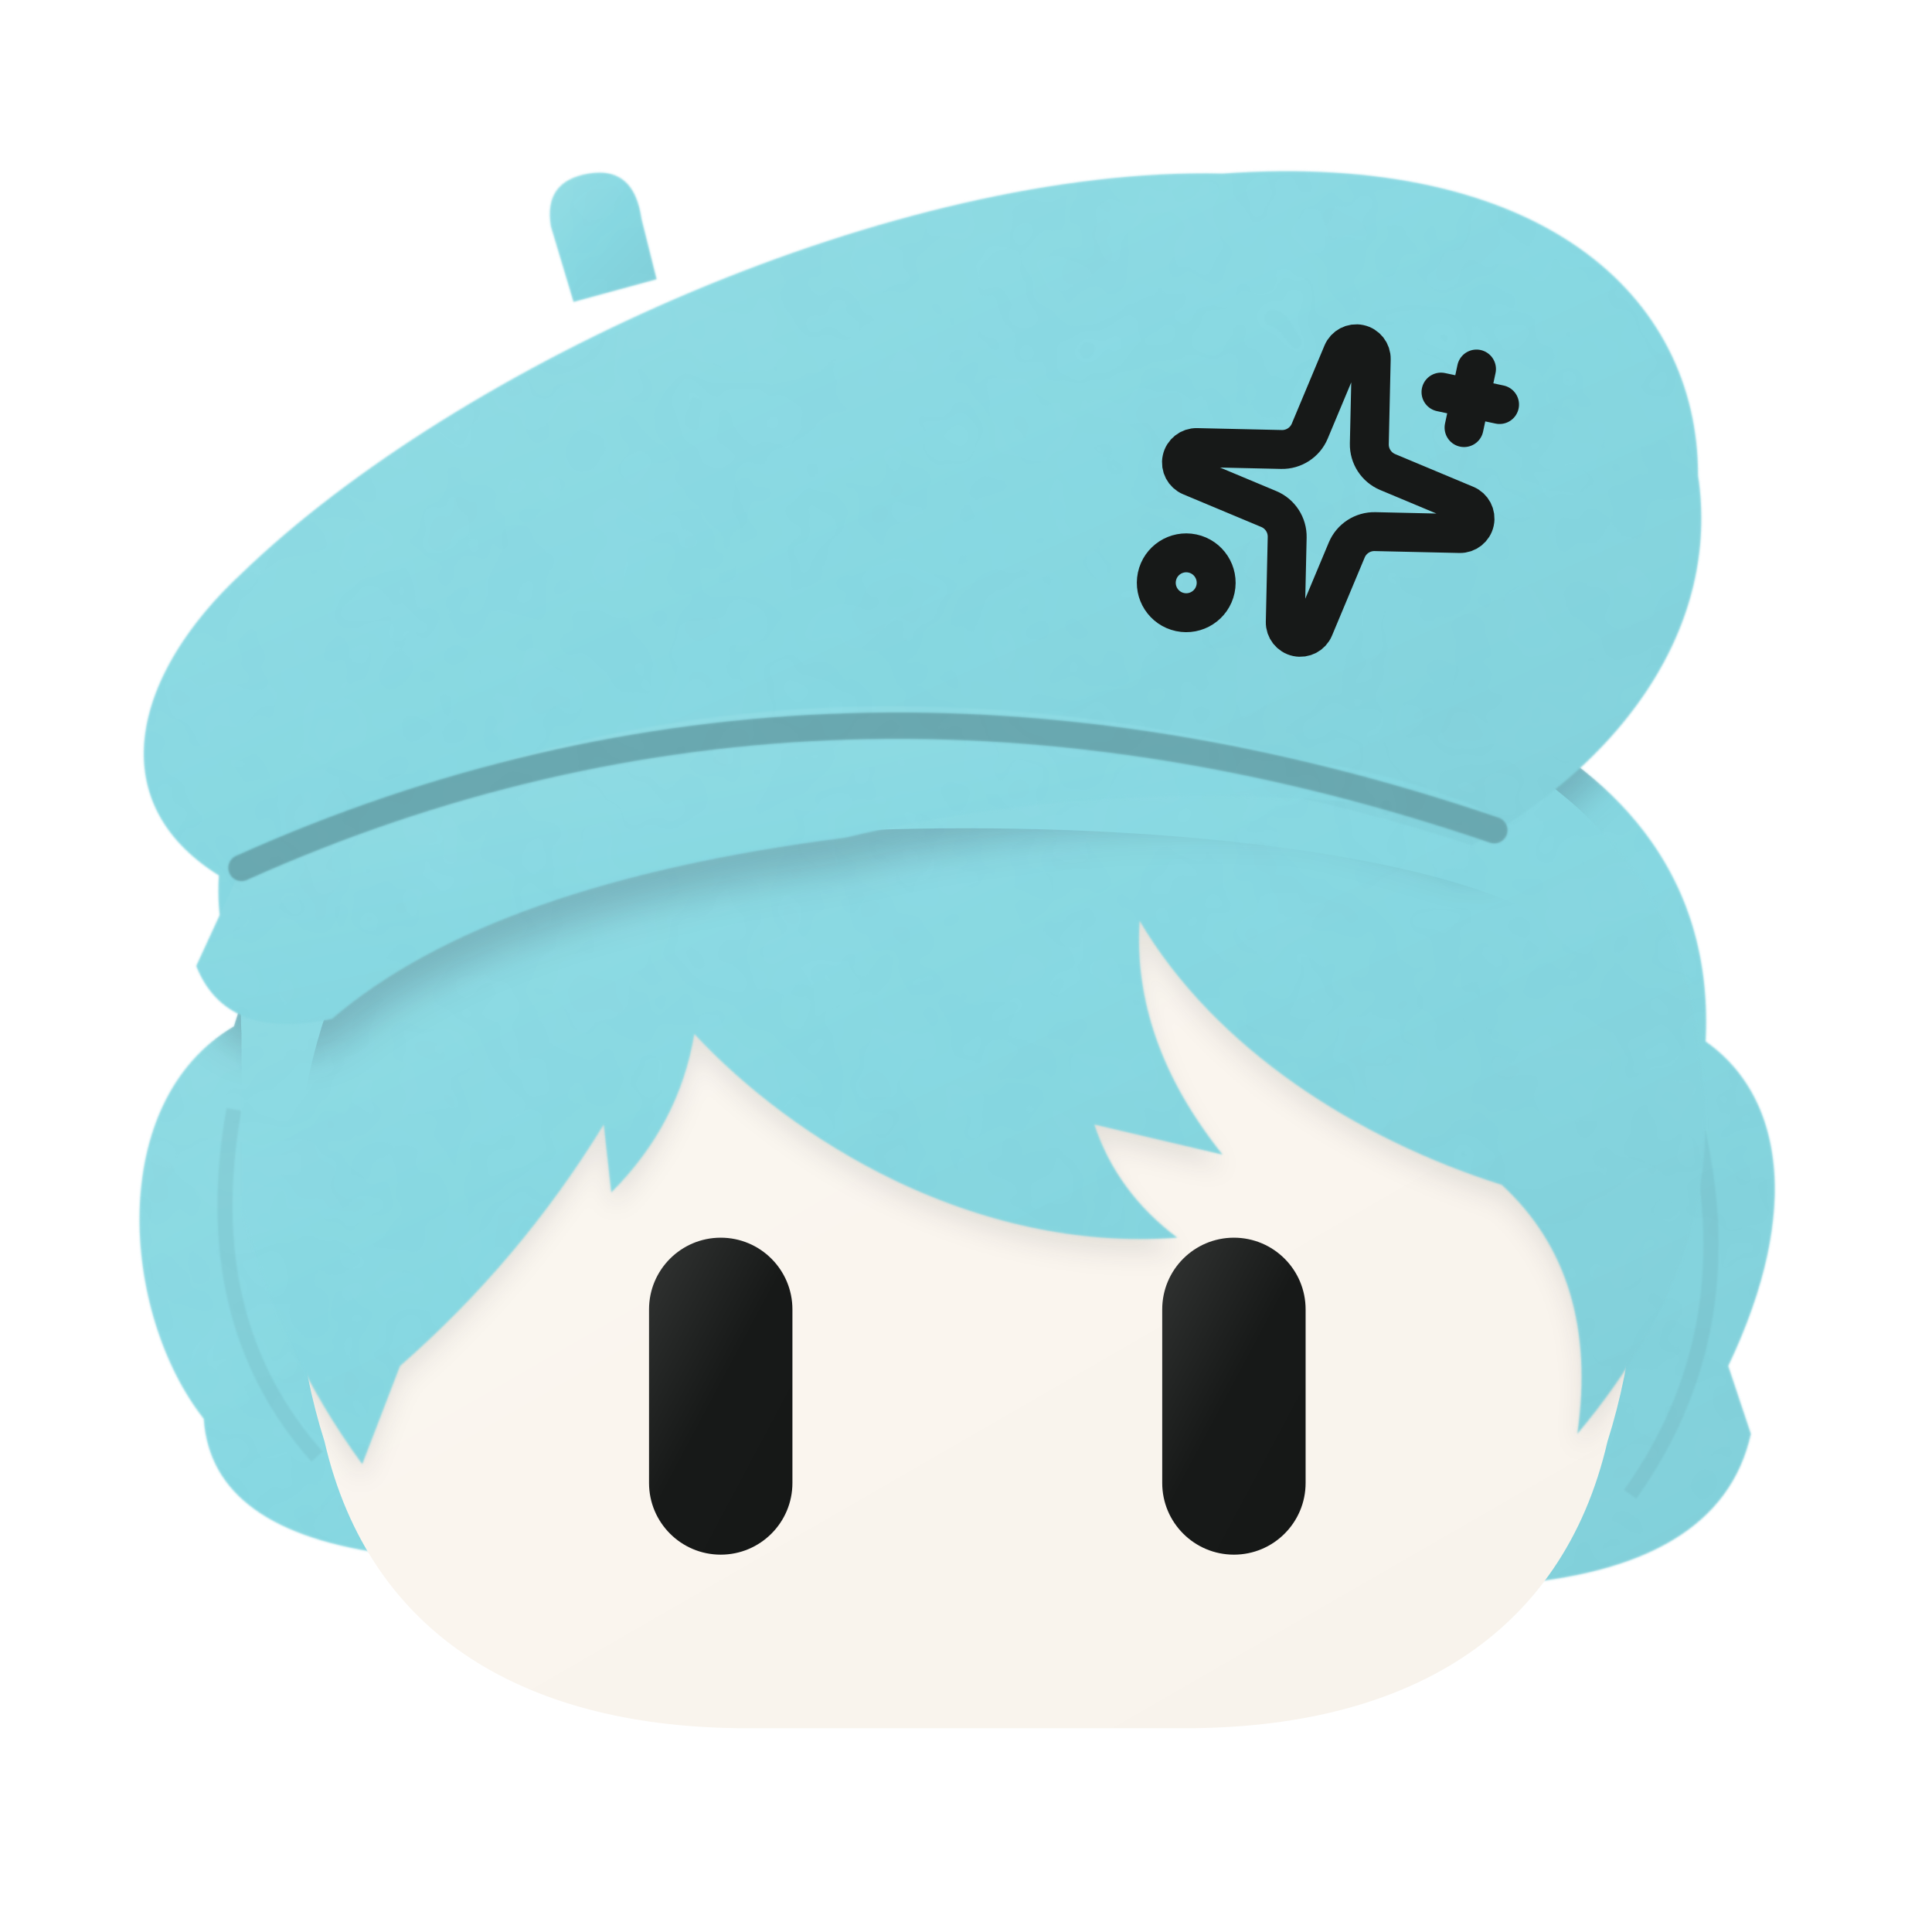
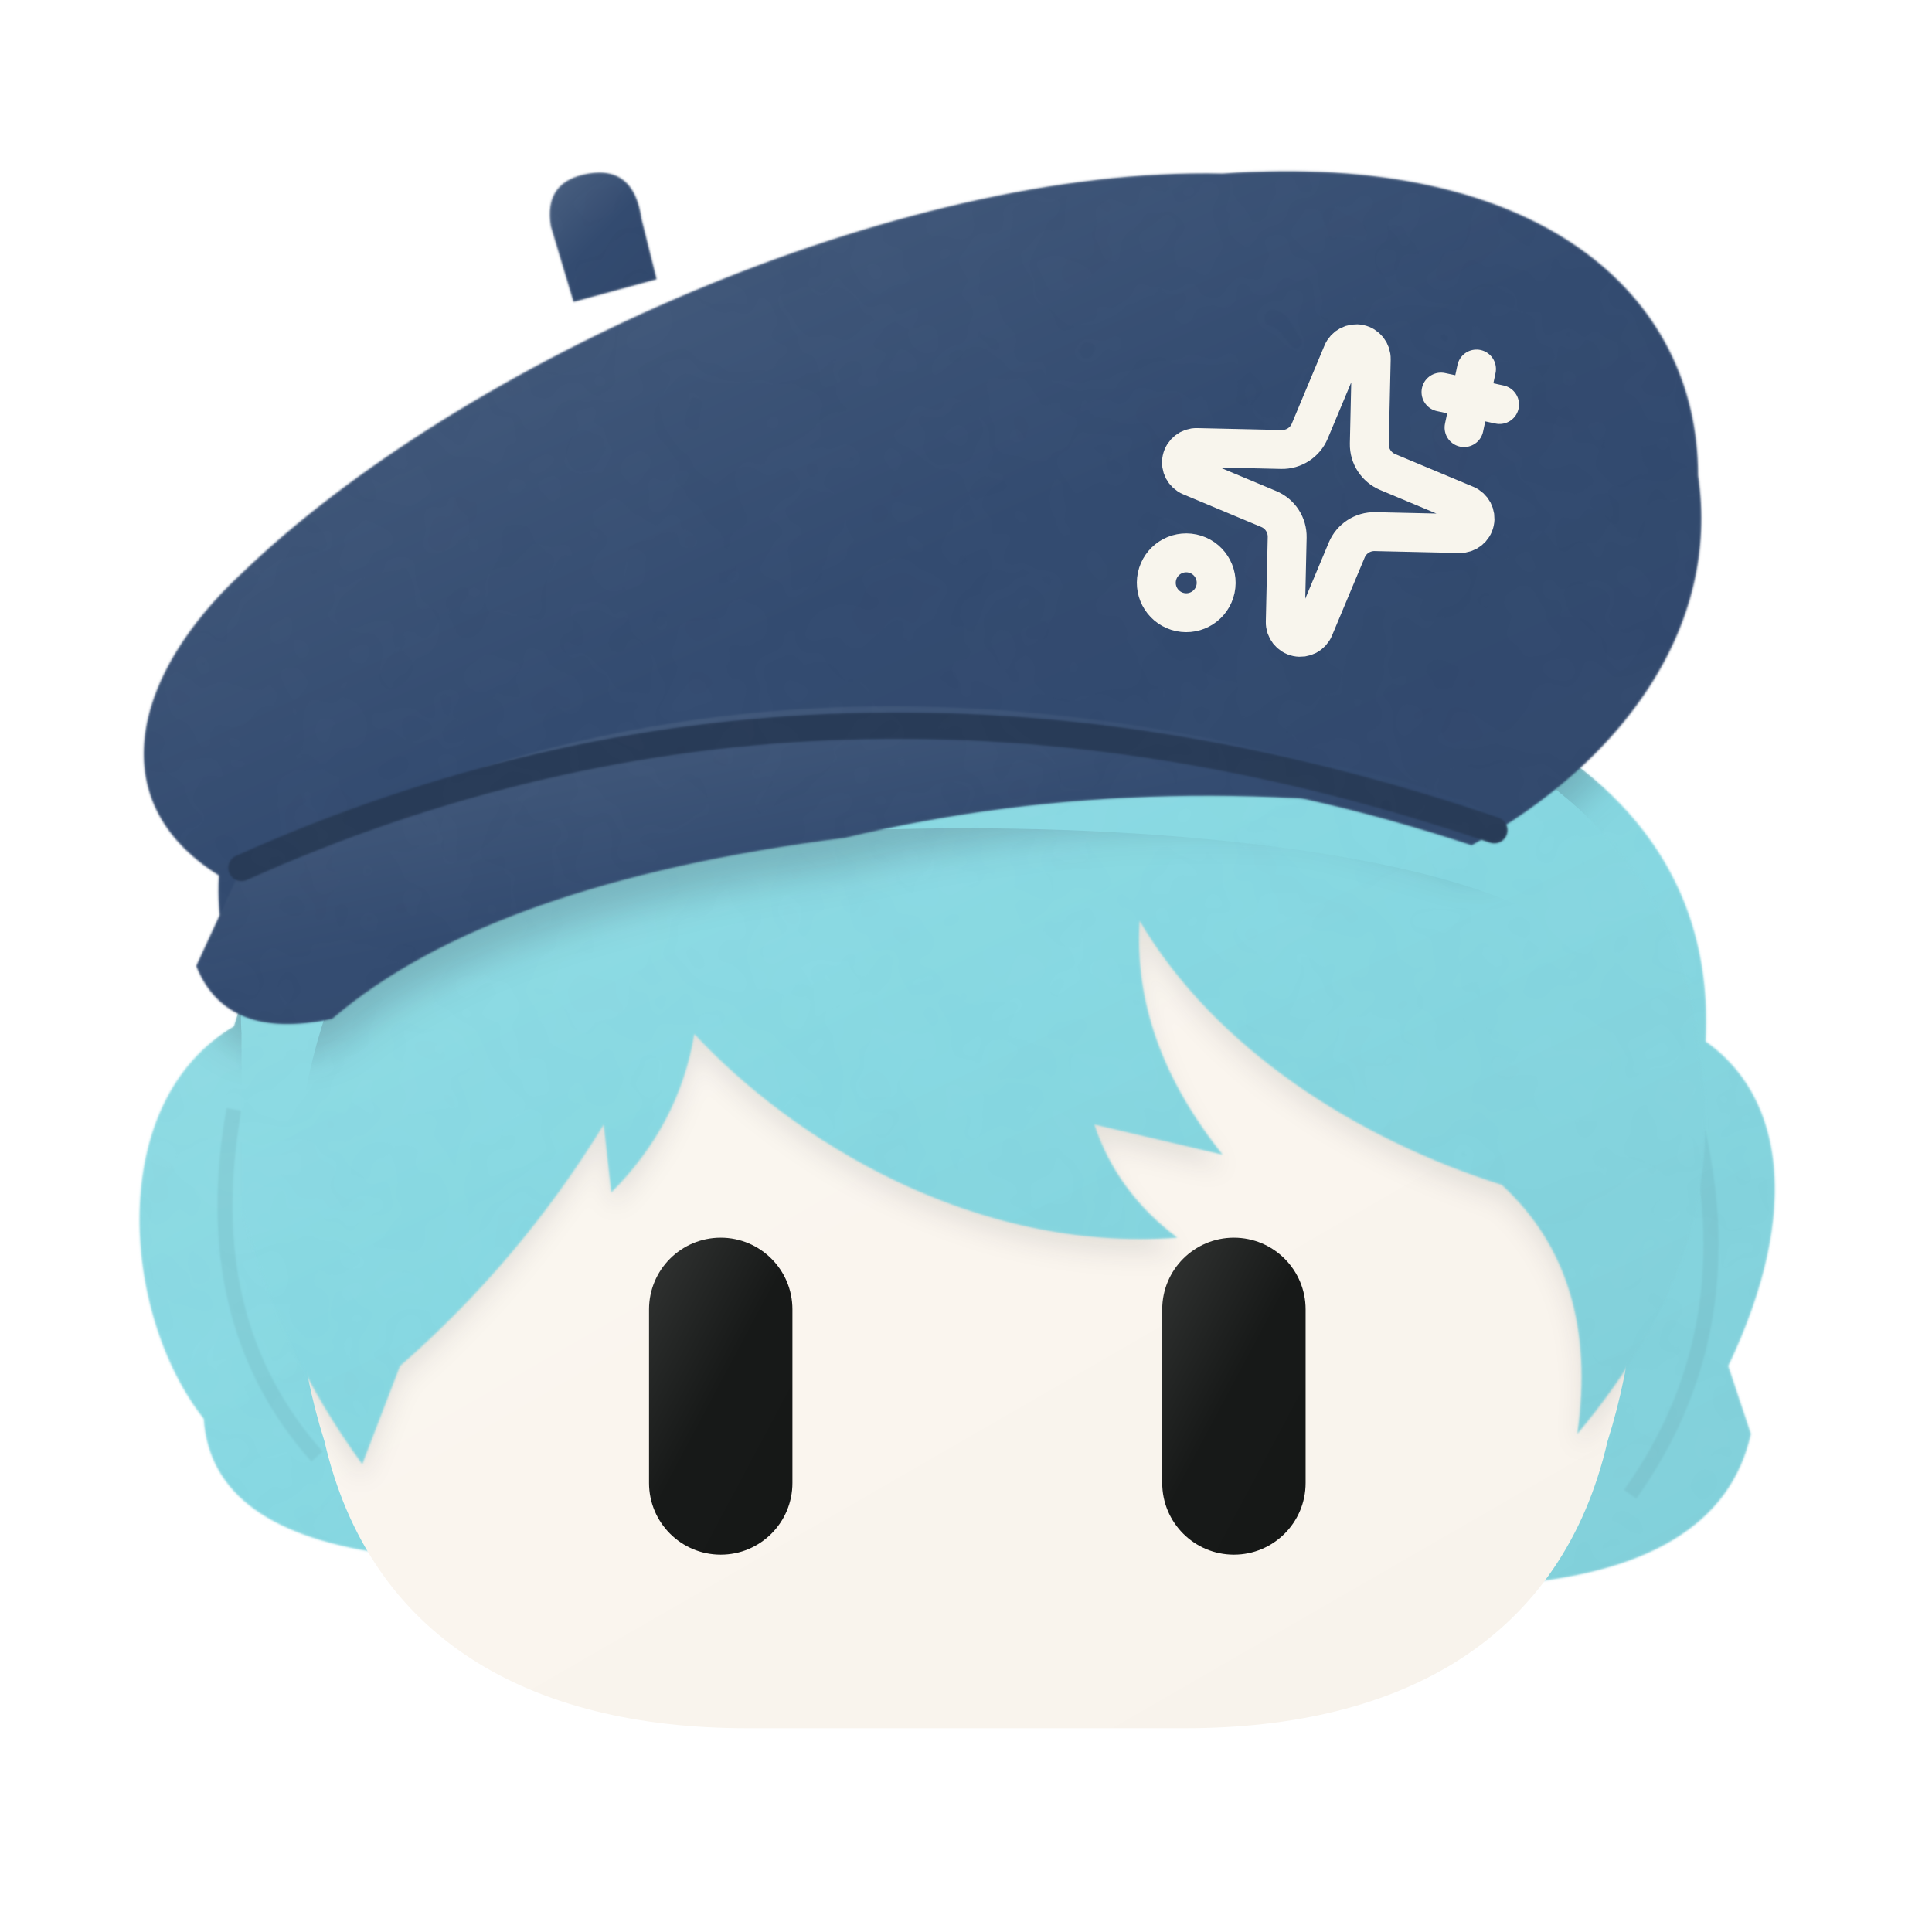
<svg xmlns="http://www.w3.org/2000/svg" viewBox="0 0 256 256" width="256" height="256" role="img">
  <defs>
    <clipPath id="avatar-contact-receiver-fringe-hair-sweep-face-round" clipPathUnits="userSpaceOnUse">
      <path d="M48 124C38 140 36 169 43 191C49 217 70 229 99 229H157C186 229 207 217 213 191C220 169 218 140 208 124C185 105 71 105 48 124Z" fill="#000000" />
    </clipPath>
    <filter id="avatar-contact-shadow-fringe-hair-sweep-face-round" filterUnits="userSpaceOnUse" x="0" y="0" width="256" height="256" color-interpolation-filters="sRGB">
      <feGaussianBlur in="SourceAlpha" stdDeviation="1.6" />
      <feOffset dy="2" result="contact-alpha" />
      <feFlood flood-color="#201a28" flood-opacity="0.09" />
      <feComposite in2="contact-alpha" operator="in" />
    </filter>
    <clipPath id="avatar-contact-receiver-hat-hat-beret-hair-sweep-hair-sweep-back-face-round" clipPathUnits="userSpaceOnUse">
      <path d="M48 124C38 140 36 169 43 191C49 217 70 229 99 229H157C186 229 207 217 213 191C220 169 218 140 208 124C185 105 71 105 48 124Z" fill="#000000" />
      <path d="M32 137C30 107 64 86 126 85C184 84 222 103 225 139Q230 165 209 190Q212 169 199 157C180 151 161 139 151 122Q150 138 162 153L145 149Q148 158 156 164C129 166 105 151 92 137Q90 149 81 158L80 149Q69 167 53 181L48 194Q37 179 32 160Z" fill="#000000" />
      <path d="M31 136C14 146 16 174 27 188Q28 203 52 206C87 222 173 224 199 210Q228 208 232 190L229 181C239 160 236 145 226 138C228 99 186 82 128 83C72 83 41 103 31 136Z" fill="#000000" />
      <path d="M31 147Q26 175 42 193M225 150Q231 177 216 198" fill="none" stroke="#000000" stroke-width="2" stroke-opacity="0.23" />
    </clipPath>
    <filter id="avatar-contact-shadow-hat-hat-beret-hair-sweep-hair-sweep-back-face-round" filterUnits="userSpaceOnUse" x="0" y="0" width="256" height="256" color-interpolation-filters="sRGB">
      <feGaussianBlur in="SourceAlpha" stdDeviation="2.4" />
      <feOffset dy="4" result="contact-alpha" />
      <feFlood flood-color="#201a28" flood-opacity="0.19" />
      <feComposite in2="contact-alpha" operator="in" />
    </filter>
    <filter id="avatar-soft-material-v1" x="-2%" y="-2%" width="104%" height="104%" color-interpolation-filters="sRGB">
      <feTurbulence type="fractalNoise" baseFrequency="0.08" numOctaves="3" seed="17" result="grain" />
      <feColorMatrix in="grain" type="matrix" values="0.213 0.715 0.072 0 0 0.213 0.715 0.072 0 0 0.213 0.715 0.072 0 0 0 0 0 0.03 0" result="faint-grain" />
      <feComposite in="faint-grain" in2="SourceGraphic" operator="in" result="clipped-grain" />
      <feBlend in="SourceGraphic" in2="clipped-grain" mode="soft-light" result="material" />
      <feGaussianBlur in="material" stdDeviation="0.16" />
    </filter>
    <linearGradient id="avatar-face-faf5ee" x1="0%" y1="0%" x2="85%" y2="100%">
      <stop offset="0%" stop-color="#fbf8f2" />
      <stop offset="52%" stop-color="#faf5ee" />
      <stop offset="100%" stop-color="#f8f3ec" />
    </linearGradient>
    <linearGradient id="avatar-hair-87d8e2" x1="0%" y1="0%" x2="85%" y2="100%">
      <stop offset="0%" stop-color="#95dde5" />
      <stop offset="52%" stop-color="#87d8e2" />
      <stop offset="100%" stop-color="#82d0da" />
    </linearGradient>
-     <linearGradient id="avatar-hat-87d8e2" x1="0%" y1="0%" x2="85%" y2="100%">
-       <stop offset="0%" stop-color="#95dde5" />
-       <stop offset="52%" stop-color="#87d8e2" />
-       <stop offset="100%" stop-color="#82d0da" />
+     <linearGradient id="avatar-hat-334b70" x1="0%" y1="0%" x2="85%" y2="100%">
+       <stop offset="0%" stop-color="#4b6181" />
+       <stop offset="52%" stop-color="#334b70" />
+       <stop offset="100%" stop-color="#31486c" />
    </linearGradient>
    <linearGradient id="avatar-eyes-171918" x1="0%" y1="0%" x2="85%" y2="100%">
      <stop offset="0%" stop-color="#333534" />
      <stop offset="52%" stop-color="#171918" />
      <stop offset="100%" stop-color="#161817" />
    </linearGradient>
    <linearGradient id="avatar-badge-ffffff" x1="0%" y1="0%" x2="85%" y2="100%">
      <stop offset="0%" stop-color="#ffffff" />
      <stop offset="52%" stop-color="#ffffff" />
      <stop offset="100%" stop-color="#f6f6f6" />
    </linearGradient>
  </defs>
  <g color="#69a8b0" filter="url(#avatar-soft-material-v1)">
    <path d="M31 136C14 146 16 174 27 188Q28 203 52 206C87 222 173 224 199 210Q228 208 232 190L229 181C239 160 236 145 226 138C228 99 186 82 128 83C72 83 41 103 31 136Z" fill="url(#avatar-hair-87d8e2)" />
    <path d="M31 147Q26 175 42 193M225 150Q231 177 216 198" fill="none" stroke="#69a8b0" stroke-width="2" stroke-opacity="0.23" />
  </g>
  <g color="url(#avatar-face-faf5ee)">
    <path d="M48 124C38 140 36 169 43 191C49 217 70 229 99 229H157C186 229 207 217 213 191C220 169 218 140 208 124C185 105 71 105 48 124Z" fill="url(#avatar-face-faf5ee)" />
  </g>
  <g data-layer="contact-shadow-fringe-hair-sweep-face-round" clip-path="url(#avatar-contact-receiver-fringe-hair-sweep-face-round)">
    <g filter="url(#avatar-contact-shadow-fringe-hair-sweep-face-round)">
      <g color="#000000">
        <path d="M32 137C30 107 64 86 126 85C184 84 222 103 225 139Q230 165 209 190Q212 169 199 157C180 151 161 139 151 122Q150 138 162 153L145 149Q148 158 156 164C129 166 105 151 92 137Q90 149 81 158L80 149Q69 167 53 181L48 194Q37 179 32 160Z" fill="#000000" />
      </g>
    </g>
  </g>
  <g color="#69a8b0" filter="url(#avatar-soft-material-v1)">
    <path d="M32 137C30 107 64 86 126 85C184 84 222 103 225 139Q230 165 209 190Q212 169 199 157C180 151 161 139 151 122Q150 138 162 153L145 149Q148 158 156 164C129 166 105 151 92 137Q90 149 81 158L80 149Q69 167 53 181L48 194Q37 179 32 160Z" fill="url(#avatar-hair-87d8e2)" />
  </g>
  <g data-layer="contact-shadow-hat-hat-beret-hair-sweep-hair-sweep-back-face-round" clip-path="url(#avatar-contact-receiver-hat-hat-beret-hair-sweep-hair-sweep-back-face-round)">
    <g filter="url(#avatar-contact-shadow-hat-hat-beret-hair-sweep-hair-sweep-back-face-round)">
      <g color="#000000">
        <path d="M76 40L73 30Q72 24 78 23Q84 22 85 29L87 37Z" fill="#000000" />
        <path d="M29 116C13 106 18 89 32 76C61 48 119 22 162 23C204 20 225 39 225 63C228 83 215 101 195 112Q107 83 44 133Q28 134 29 116Z" fill="#000000" />
        <path d="M32 115Q96 81 174 101Q188 103 200 109Q154 101 112 111Q65 117 44 135Q30 138 26 128Z" fill="#000000" />
        <path d="M32 115Q110 80 198 110" fill="none" stroke="#000000" stroke-width="3.5" stroke-linecap="round" stroke-linejoin="round" />
      </g>
    </g>
  </g>
-   <g color="#69a8b0" filter="url(#avatar-soft-material-v1)">
-     <path d="M76 40L73 30Q72 24 78 23Q84 22 85 29L87 37Z" fill="url(#avatar-hat-87d8e2)" />
-     <path d="M29 116C13 106 18 89 32 76C61 48 119 22 162 23C204 20 225 39 225 63C228 83 215 101 195 112Q107 83 44 133Q28 134 29 116Z" fill="url(#avatar-hat-87d8e2)" />
-     <path d="M32 115Q96 81 174 101Q188 103 200 109Q154 101 112 111Q65 117 44 135Q30 138 26 128Z" fill="url(#avatar-hat-87d8e2)" />
-     <path d="M32 115Q110 80 198 110" fill="none" stroke="#69a8b0" stroke-width="3.5" stroke-linecap="round" stroke-linejoin="round" />
+   <g color="#283b57" filter="url(#avatar-soft-material-v1)">
+     <path d="M76 40L73 30Q72 24 78 23Q84 22 85 29L87 37Z" fill="url(#avatar-hat-334b70)" />
+     <path d="M29 116C13 106 18 89 32 76C61 48 119 22 162 23C204 20 225 39 225 63C228 83 215 101 195 112Q107 83 44 133Q28 134 29 116Z" fill="url(#avatar-hat-334b70)" />
+     <path d="M32 115Q96 81 174 101Q188 103 200 109Q154 101 112 111Q65 117 44 135Q30 138 26 128Z" fill="url(#avatar-hat-334b70)" />
+     <path d="M32 115Q110 80 198 110" fill="none" stroke="#283b57" stroke-width="3.5" stroke-linecap="round" stroke-linejoin="round" />
  </g>
  <g data-layer="hat-badge" transform="translate(176 65) rotate(12) scale(0.85) translate(-128 -64)">
    <g transform="translate(128 64) scale(0.21875) translate(-128 -128)">
-       <g color="#171918">
-         <path d="M11.017 2.814a1 1 0 0 1 1.966 0l1.051 5.558a2 2 0 0 0 1.594 1.594l5.558 1.051a1 1 0 0 1 0 1.966l-5.558 1.051a2 2 0 0 0-1.594 1.594l-1.051 5.558a1 1 0 0 1-1.966 0l-1.051-5.558a2 2 0 0 0-1.594-1.594l-5.558-1.051a1 1 0 0 1 0-1.966l5.558-1.051a2 2 0 0 0 1.594-1.594z" fill="none" stroke="#171918" stroke-width="2.6" stroke-linecap="round" stroke-linejoin="round" transform="scale(10.66667)" />
-         <path d="M20 2v4" fill="none" stroke="#171918" stroke-width="2.6" stroke-linecap="round" stroke-linejoin="round" transform="scale(10.66667)" />
-         <path d="M22 4h-4" fill="none" stroke="#171918" stroke-width="2.6" stroke-linecap="round" stroke-linejoin="round" transform="scale(10.66667)" />
-         <circle cx="4" cy="20" r="2" fill="none" stroke="#171918" stroke-width="2.6" stroke-linecap="round" stroke-linejoin="round" transform="scale(10.66667)" />
+       <g color="#f8f5ed">
+         <path d="M11.017 2.814a1 1 0 0 1 1.966 0l1.051 5.558a2 2 0 0 0 1.594 1.594l5.558 1.051a1 1 0 0 1 0 1.966l-5.558 1.051a2 2 0 0 0-1.594 1.594l-1.051 5.558a1 1 0 0 1-1.966 0l-1.051-5.558a2 2 0 0 0-1.594-1.594l-5.558-1.051a1 1 0 0 1 0-1.966l5.558-1.051a2 2 0 0 0 1.594-1.594z" fill="none" stroke="#f8f5ed" stroke-width="2.6" stroke-linecap="round" stroke-linejoin="round" transform="scale(10.66667)" />
+         <path d="M20 2v4" fill="none" stroke="#f8f5ed" stroke-width="2.6" stroke-linecap="round" stroke-linejoin="round" transform="scale(10.66667)" />
+         <path d="M22 4h-4" fill="none" stroke="#f8f5ed" stroke-width="2.6" stroke-linecap="round" stroke-linejoin="round" transform="scale(10.66667)" />
+         <circle cx="4" cy="20" r="2" fill="none" stroke="#f8f5ed" stroke-width="2.6" stroke-linecap="round" stroke-linejoin="round" transform="scale(10.66667)" />
      </g>
    </g>
  </g>
  <g data-layer="state" data-state="idle">
    <rect x="86" y="164" width="19" height="42" rx="9.5" fill="url(#avatar-eyes-171918)" />
    <rect x="154" y="164" width="19" height="42" rx="9.5" fill="url(#avatar-eyes-171918)" />
  </g>
</svg>
